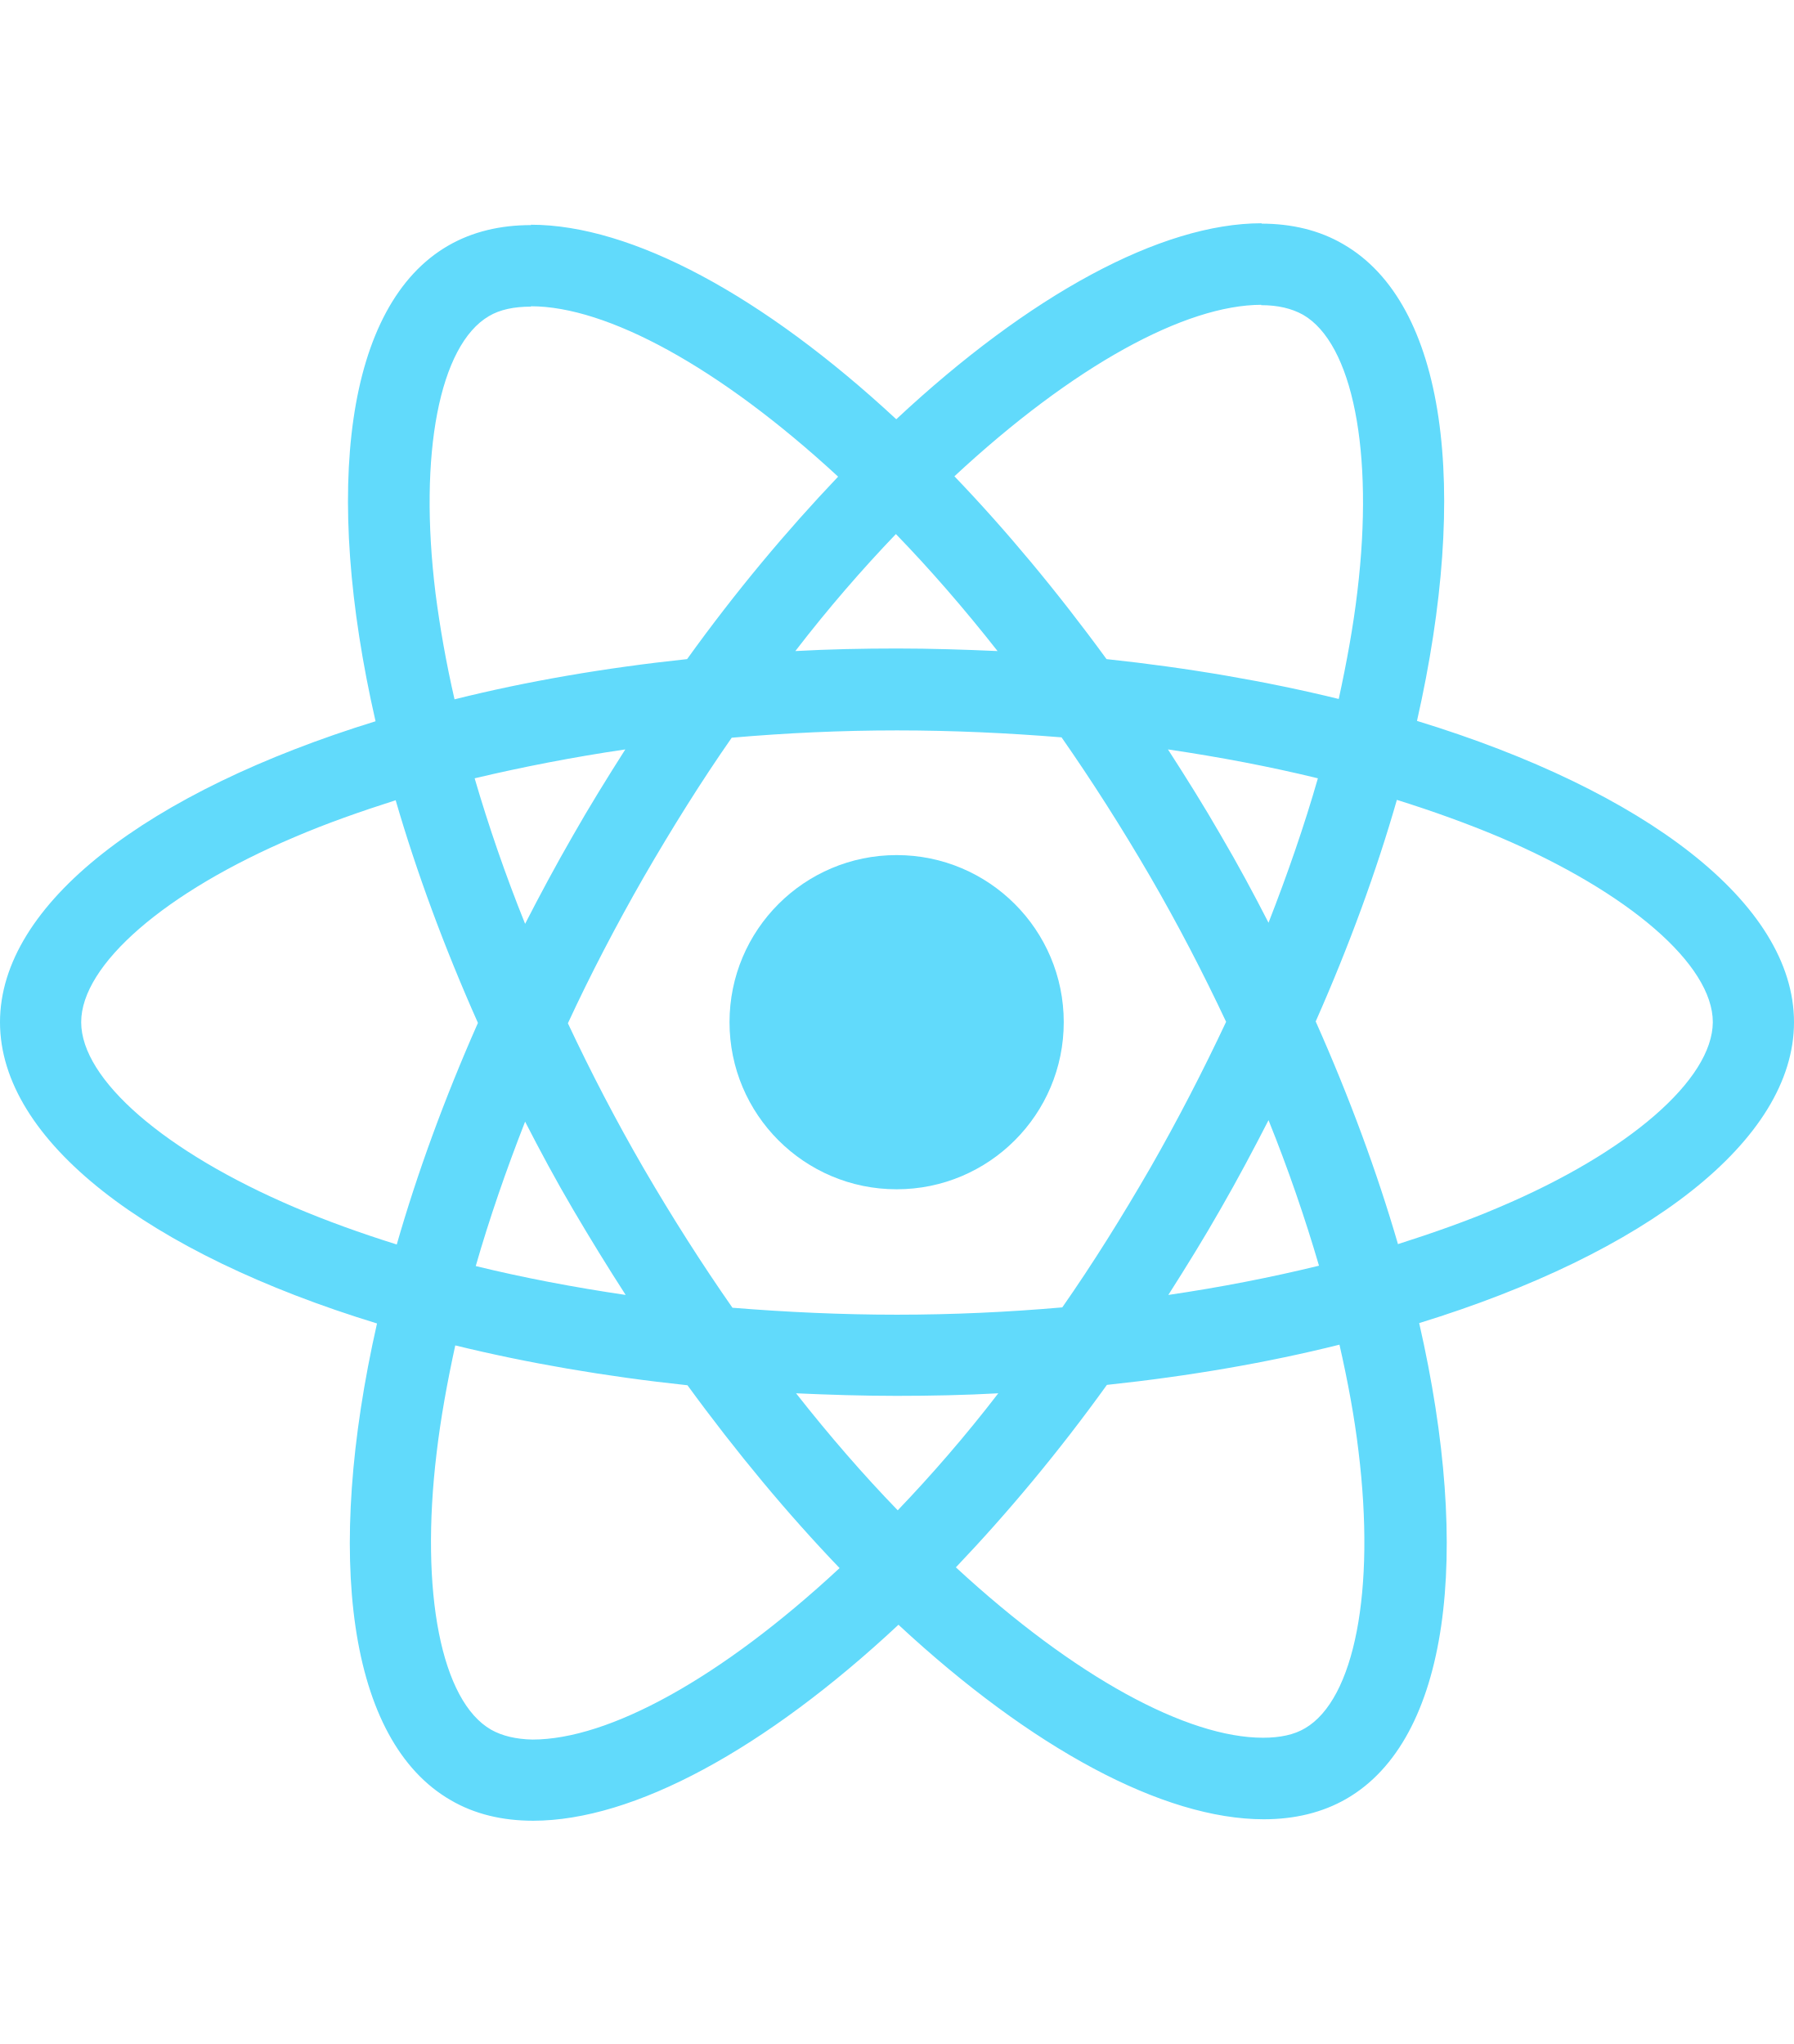
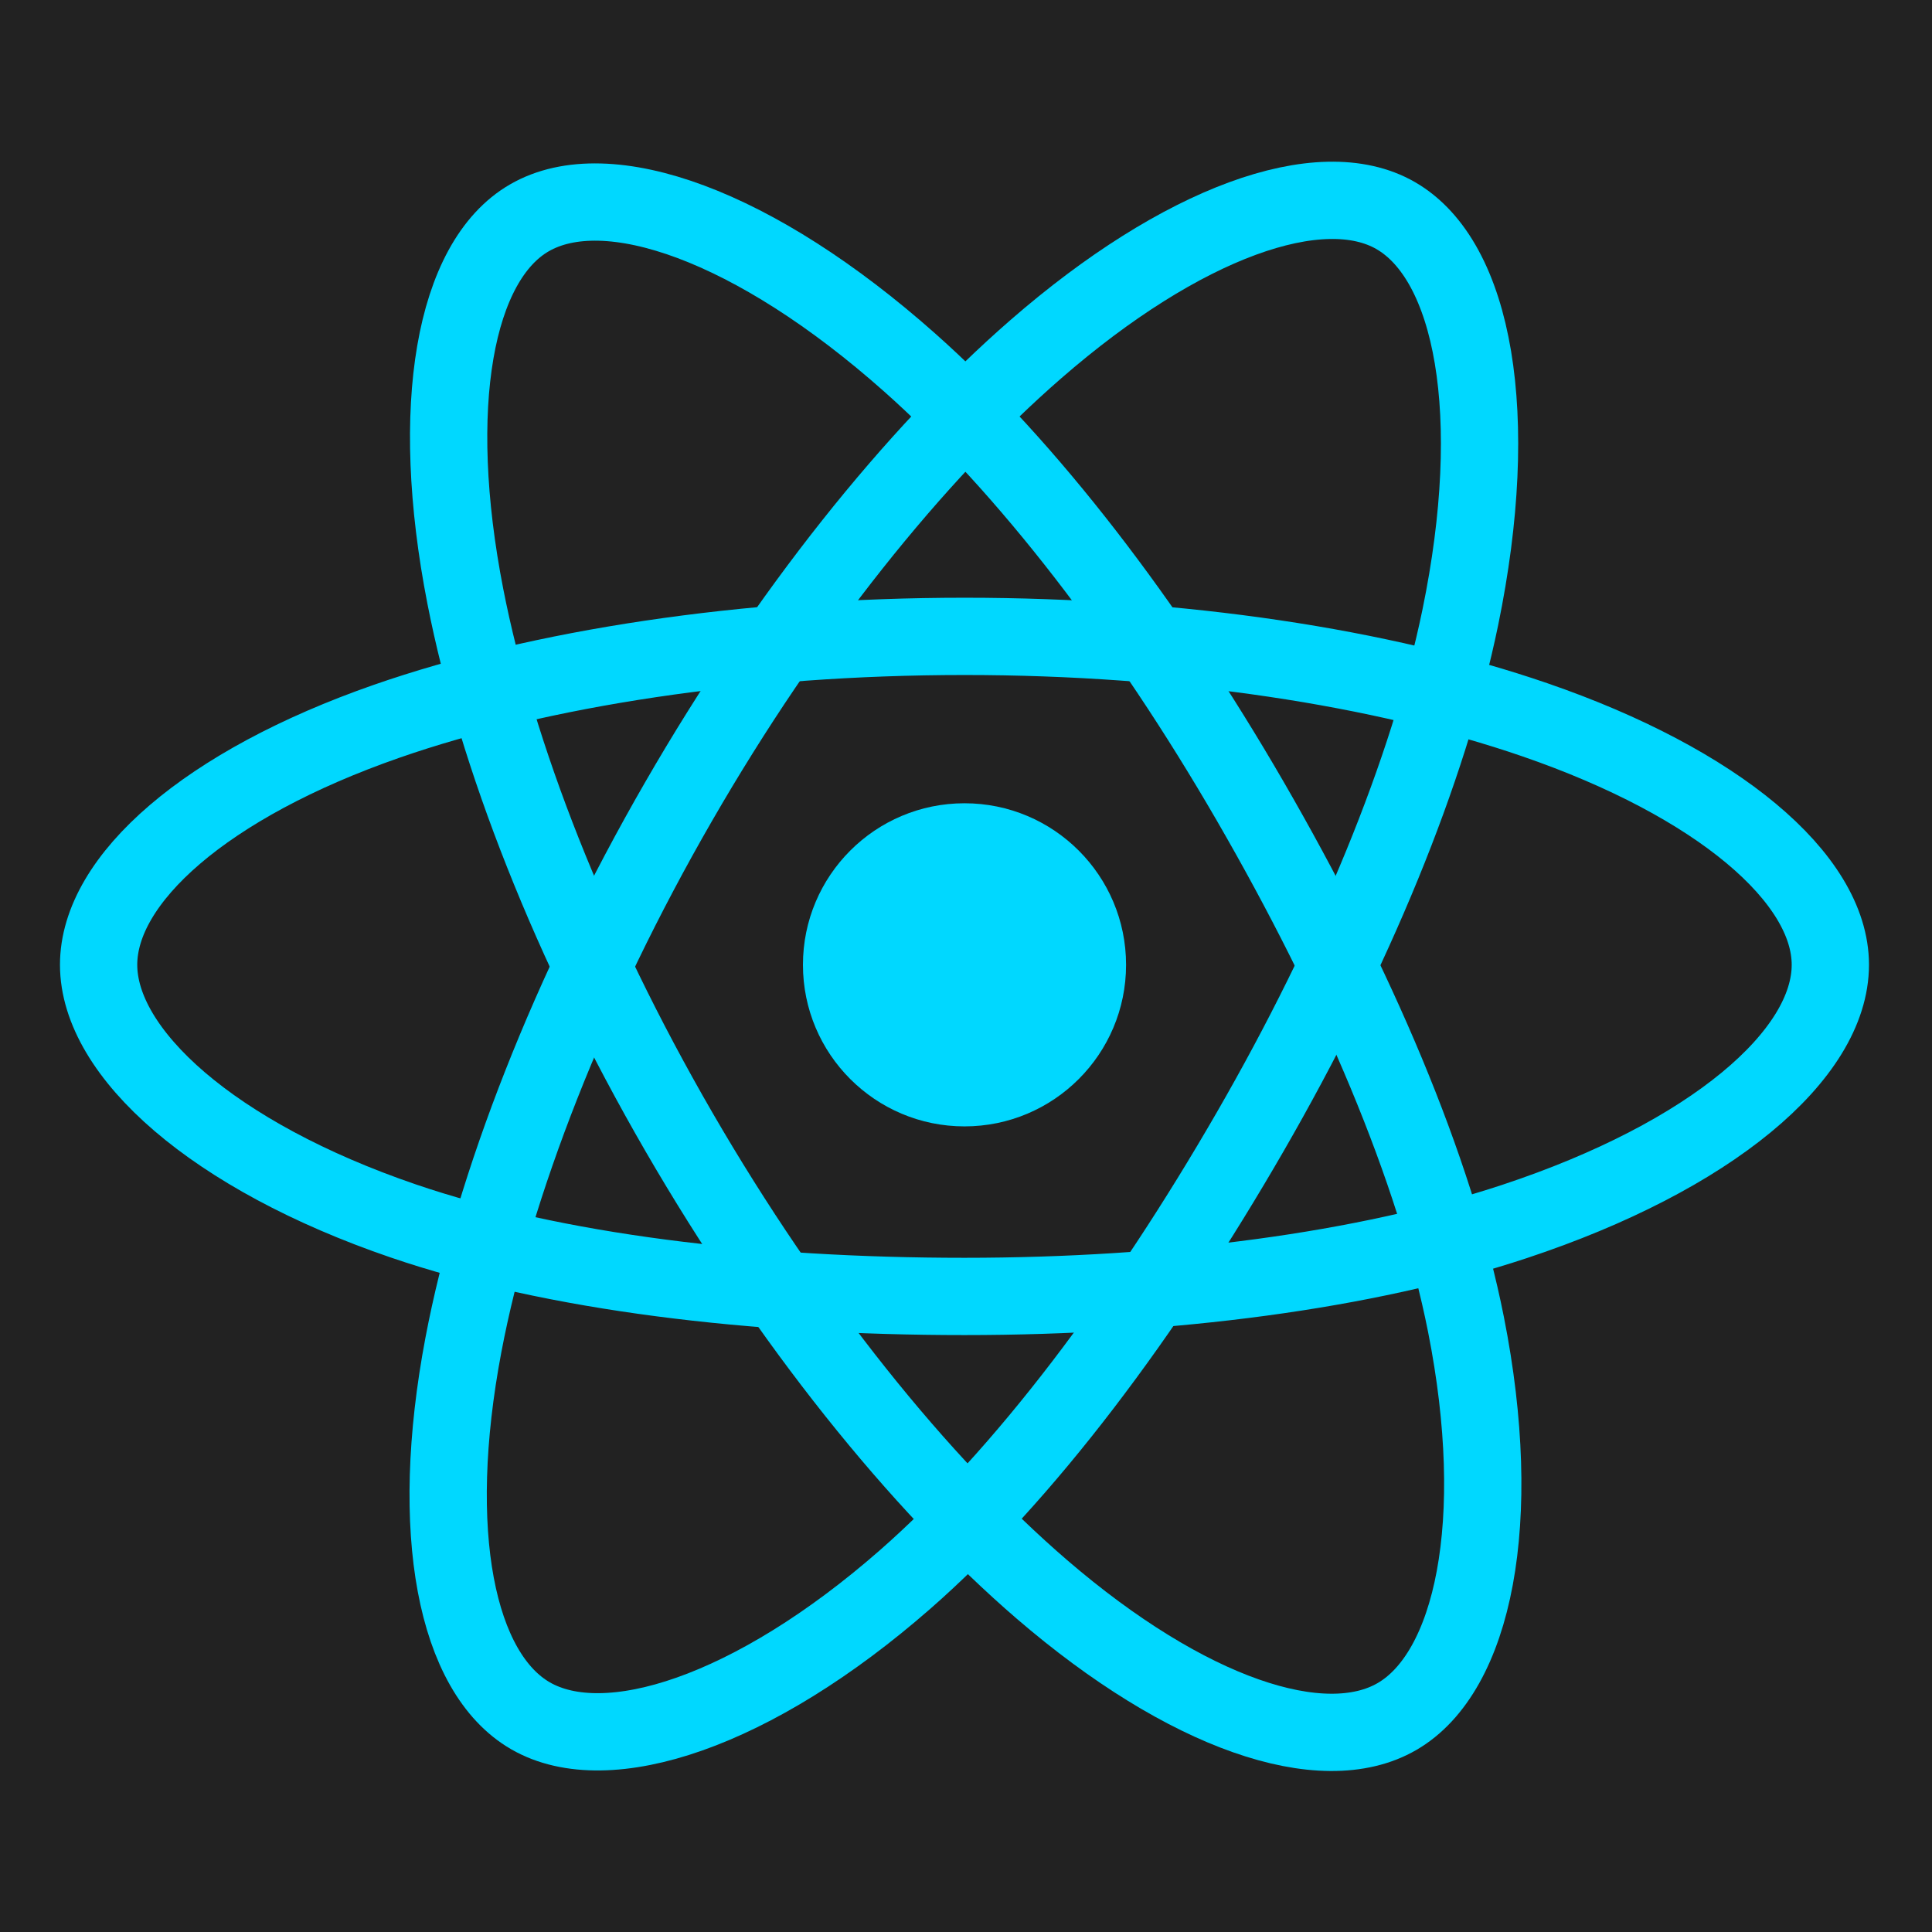
- <svg xmlns="http://www.w3.org/2000/svg" height="2500" viewBox="175.7 78 490.6 436.9" width="2194">
-   <g fill="#61dafb">
-     <path d="m666.3 296.5c0-32.5-40.7-63.3-103.1-82.4 14.4-63.6 8-114.2-20.2-130.4-6.5-3.8-14.1-5.6-22.4-5.6v22.3c4.6 0 8.3.9 11.4 2.6 13.6 7.8 19.5 37.5 14.9 75.7-1.1 9.4-2.9 19.3-5.1 29.4-19.6-4.8-41-8.5-63.5-10.9-13.5-18.5-27.5-35.3-41.6-50 32.6-30.3 63.2-46.9 84-46.9v-22.3c-27.5 0-63.5 19.6-99.9 53.6-36.4-33.8-72.4-53.2-99.9-53.2v22.3c20.7 0 51.4 16.5 84 46.6-14 14.7-28 31.4-41.3 49.9-22.6 2.4-44 6.1-63.6 11-2.3-10-4-19.7-5.2-29-4.7-38.2 1.1-67.9 14.6-75.8 3-1.8 6.9-2.6 11.5-2.6v-22.3c-8.4 0-16 1.8-22.6 5.6-28.1 16.2-34.4 66.7-19.9 130.1-62.2 19.2-102.7 49.9-102.7 82.3 0 32.5 40.7 63.3 103.1 82.4-14.4 63.6-8 114.2 20.2 130.4 6.5 3.8 14.1 5.6 22.5 5.6 27.5 0 63.5-19.6 99.9-53.6 36.4 33.8 72.4 53.2 99.9 53.2 8.4 0 16-1.8 22.6-5.6 28.1-16.2 34.4-66.7 19.9-130.1 62-19.1 102.5-49.9 102.5-82.3zm-130.2-66.7c-3.7 12.9-8.3 26.2-13.5 39.5-4.1-8-8.4-16-13.1-24-4.6-8-9.5-15.8-14.4-23.4 14.2 2.1 27.9 4.7 41 7.9zm-45.8 106.5c-7.8 13.5-15.8 26.3-24.1 38.2-14.9 1.3-30 2-45.2 2-15.1 0-30.2-.7-45-1.9-8.3-11.9-16.4-24.6-24.2-38-7.6-13.1-14.5-26.4-20.8-39.8 6.2-13.4 13.2-26.8 20.7-39.9 7.8-13.5 15.8-26.3 24.1-38.2 14.9-1.3 30-2 45.2-2 15.1 0 30.2.7 45 1.9 8.3 11.9 16.4 24.6 24.2 38 7.6 13.1 14.5 26.4 20.8 39.8-6.3 13.4-13.2 26.8-20.7 39.9zm32.3-13c5.4 13.4 10 26.8 13.8 39.8-13.1 3.2-26.9 5.9-41.2 8 4.9-7.7 9.8-15.6 14.4-23.7 4.6-8 8.9-16.1 13-24.1zm-101.4 106.7c-9.3-9.6-18.6-20.3-27.8-32 9 .4 18.2.7 27.5.7 9.4 0 18.7-.2 27.8-.7-9 11.7-18.3 22.4-27.5 32zm-74.4-58.9c-14.2-2.1-27.9-4.7-41-7.9 3.7-12.9 8.3-26.2 13.5-39.5 4.1 8 8.4 16 13.1 24s9.5 15.8 14.4 23.4zm73.9-208.1c9.3 9.6 18.6 20.3 27.8 32-9-.4-18.2-.7-27.5-.7-9.4 0-18.7.2-27.8.7 9-11.7 18.3-22.4 27.5-32zm-74 58.9c-4.9 7.7-9.8 15.6-14.4 23.7-4.6 8-8.9 16-13 24-5.4-13.4-10-26.8-13.8-39.8 13.1-3.1 26.9-5.8 41.2-7.9zm-90.5 125.2c-35.4-15.1-58.3-34.9-58.3-50.6s22.9-35.6 58.3-50.6c8.6-3.7 18-7 27.7-10.1 5.7 19.6 13.2 40 22.5 60.9-9.2 20.8-16.6 41.1-22.2 60.6-9.9-3.1-19.3-6.5-28-10.2zm53.8 142.9c-13.6-7.8-19.5-37.5-14.9-75.7 1.1-9.4 2.9-19.3 5.1-29.4 19.6 4.8 41 8.5 63.5 10.9 13.5 18.5 27.5 35.3 41.6 50-32.6 30.3-63.2 46.9-84 46.9-4.5-.1-8.3-1-11.3-2.7zm237.2-76.2c4.7 38.2-1.1 67.9-14.6 75.8-3 1.8-6.9 2.6-11.5 2.6-20.7 0-51.4-16.5-84-46.6 14-14.7 28-31.4 41.3-49.9 22.6-2.4 44-6.1 63.6-11 2.3 10.1 4.1 19.8 5.2 29.1zm38.5-66.7c-8.6 3.7-18 7-27.7 10.1-5.7-19.6-13.2-40-22.5-60.9 9.2-20.8 16.6-41.1 22.2-60.6 9.9 3.1 19.3 6.5 28.1 10.2 35.4 15.1 58.3 34.9 58.3 50.6-.1 15.7-23 35.6-58.4 50.6z" />
-     <circle cx="420.9" cy="296.5" r="45.7" />
-   </g>
+ <svg xmlns="http://www.w3.org/2000/svg" id="Layer_2" viewBox="0 0 3618.6 3618.6" width="3618.6" height="3618.6">
+   <style>.st0{fill:#222}.st1{fill:#00d8ff}.st2{fill:none;stroke:#00d8ff;stroke-width:144.746;stroke-miterlimit:10}</style>
+   <path class="st0" d="M0 0h3618.6v3618.6H0z" />
+   <circle class="st1" cx="1806.5" cy="1807.1" r="302.6" />
+   <path class="st2" d="M1806.5 1191.9c406.2 0 783.6 58.3 1068.1 156.2 342.8 118 553.6 296.9 553.6 458.9 0 168.8-223.4 358.9-591.5 480.8-278.3 92.2-644.6 140.4-1030.2 140.4-395.4 0-769.7-45.2-1051.2-141.4-356.1-121.7-570.6-314.2-570.6-479.8 0-160.7 201.3-338.2 539.3-456 285.6-99.5 672.3-159.1 1082.5-159.1z" />
+   <path class="st2" d="M1271 1501.3c202.9-351.9 442-649.7 669-847.2 273.5-238 533.8-331.2 674.1-250.3 146.2 84.3 199.3 372.8 121 752.7-59.2 287.2-200.4 628.5-393.1 962.6-197.5 342.5-423.7 644.2-647.6 840-283.3 247.7-557.3 337.3-700.7 254.6-139.2-80.3-192.4-343.3-125.7-695 56.4-297.4 198-662.1 403-1017.4z" />
+   <path class="st2" d="M1271.5 2119.8c-203.5-351.6-342.1-707.4-399.9-1002.7-69.6-355.8-20.4-627.9 119.8-709 146.1-84.6 422.5 13.5 712.5 271 219.3 194.7 444.4 487.5 637.6 821.3 198.1 342.2 346.6 688.8 404.3 980.5 73.1 369.2 13.9 651.3-129.4 734.2-139.1 80.5-393.5-4.7-664.9-238.2-229.2-197.3-474.5-502.1-680-857.1z" />
</svg>
